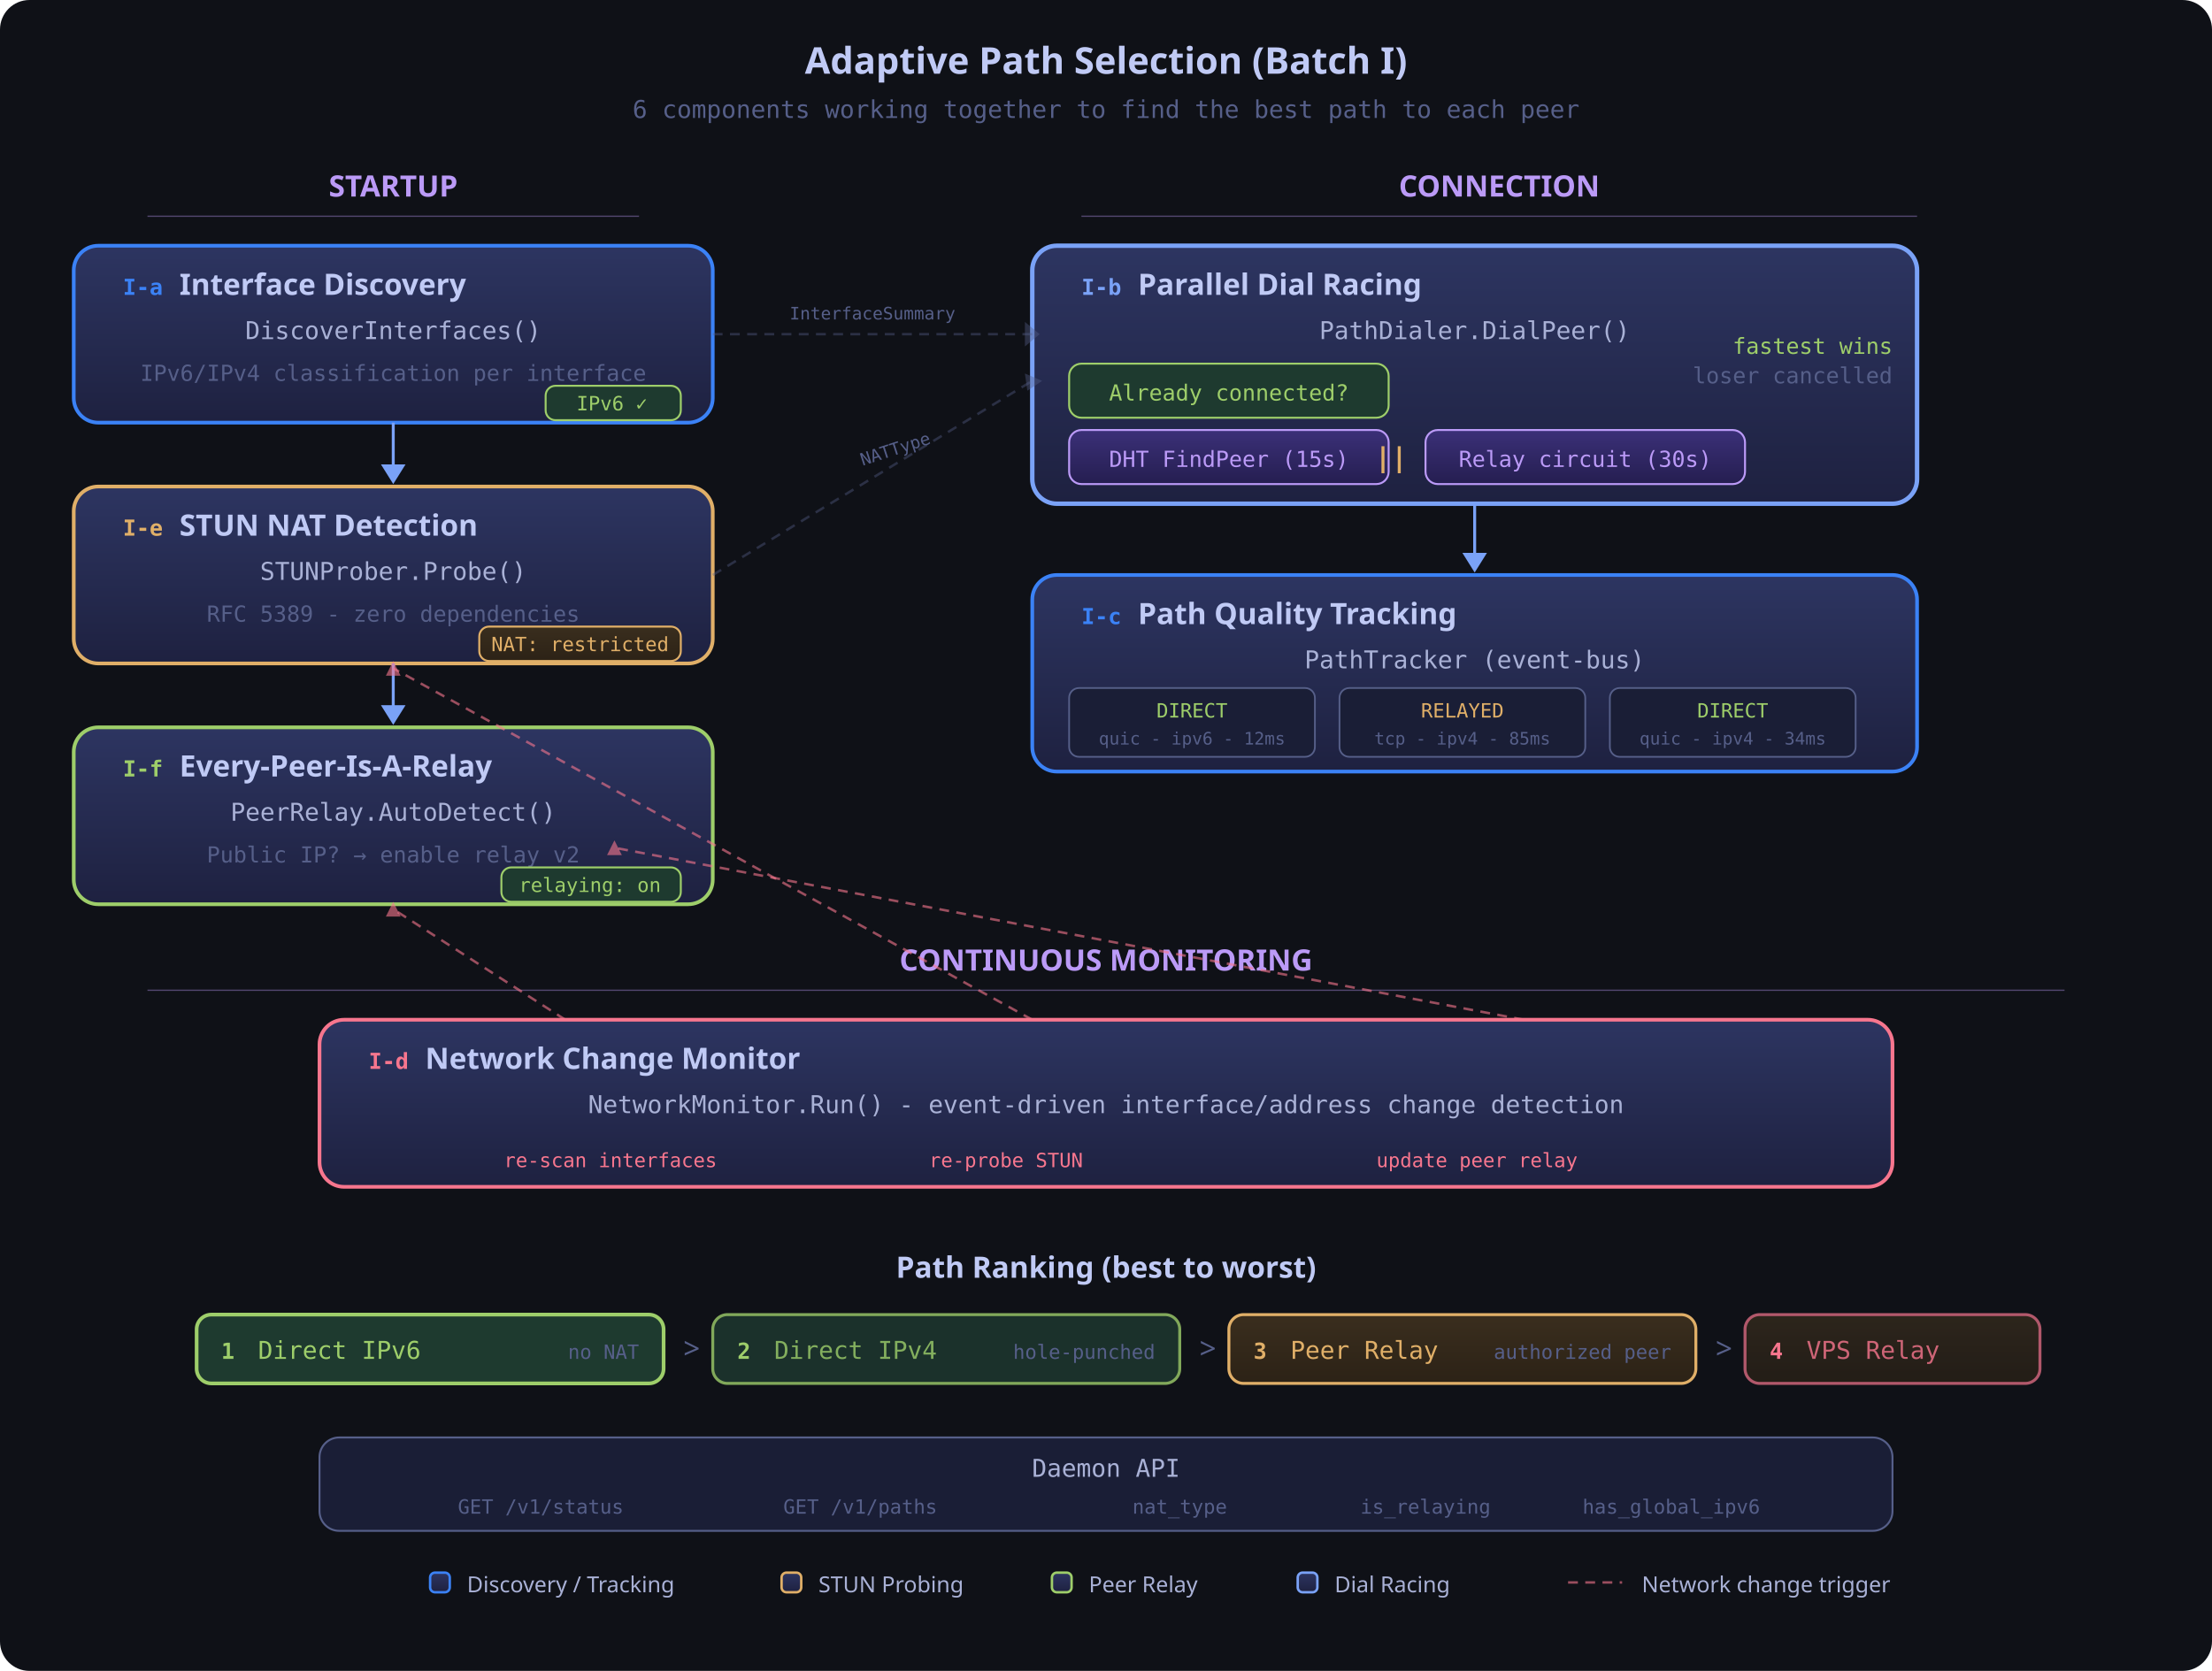
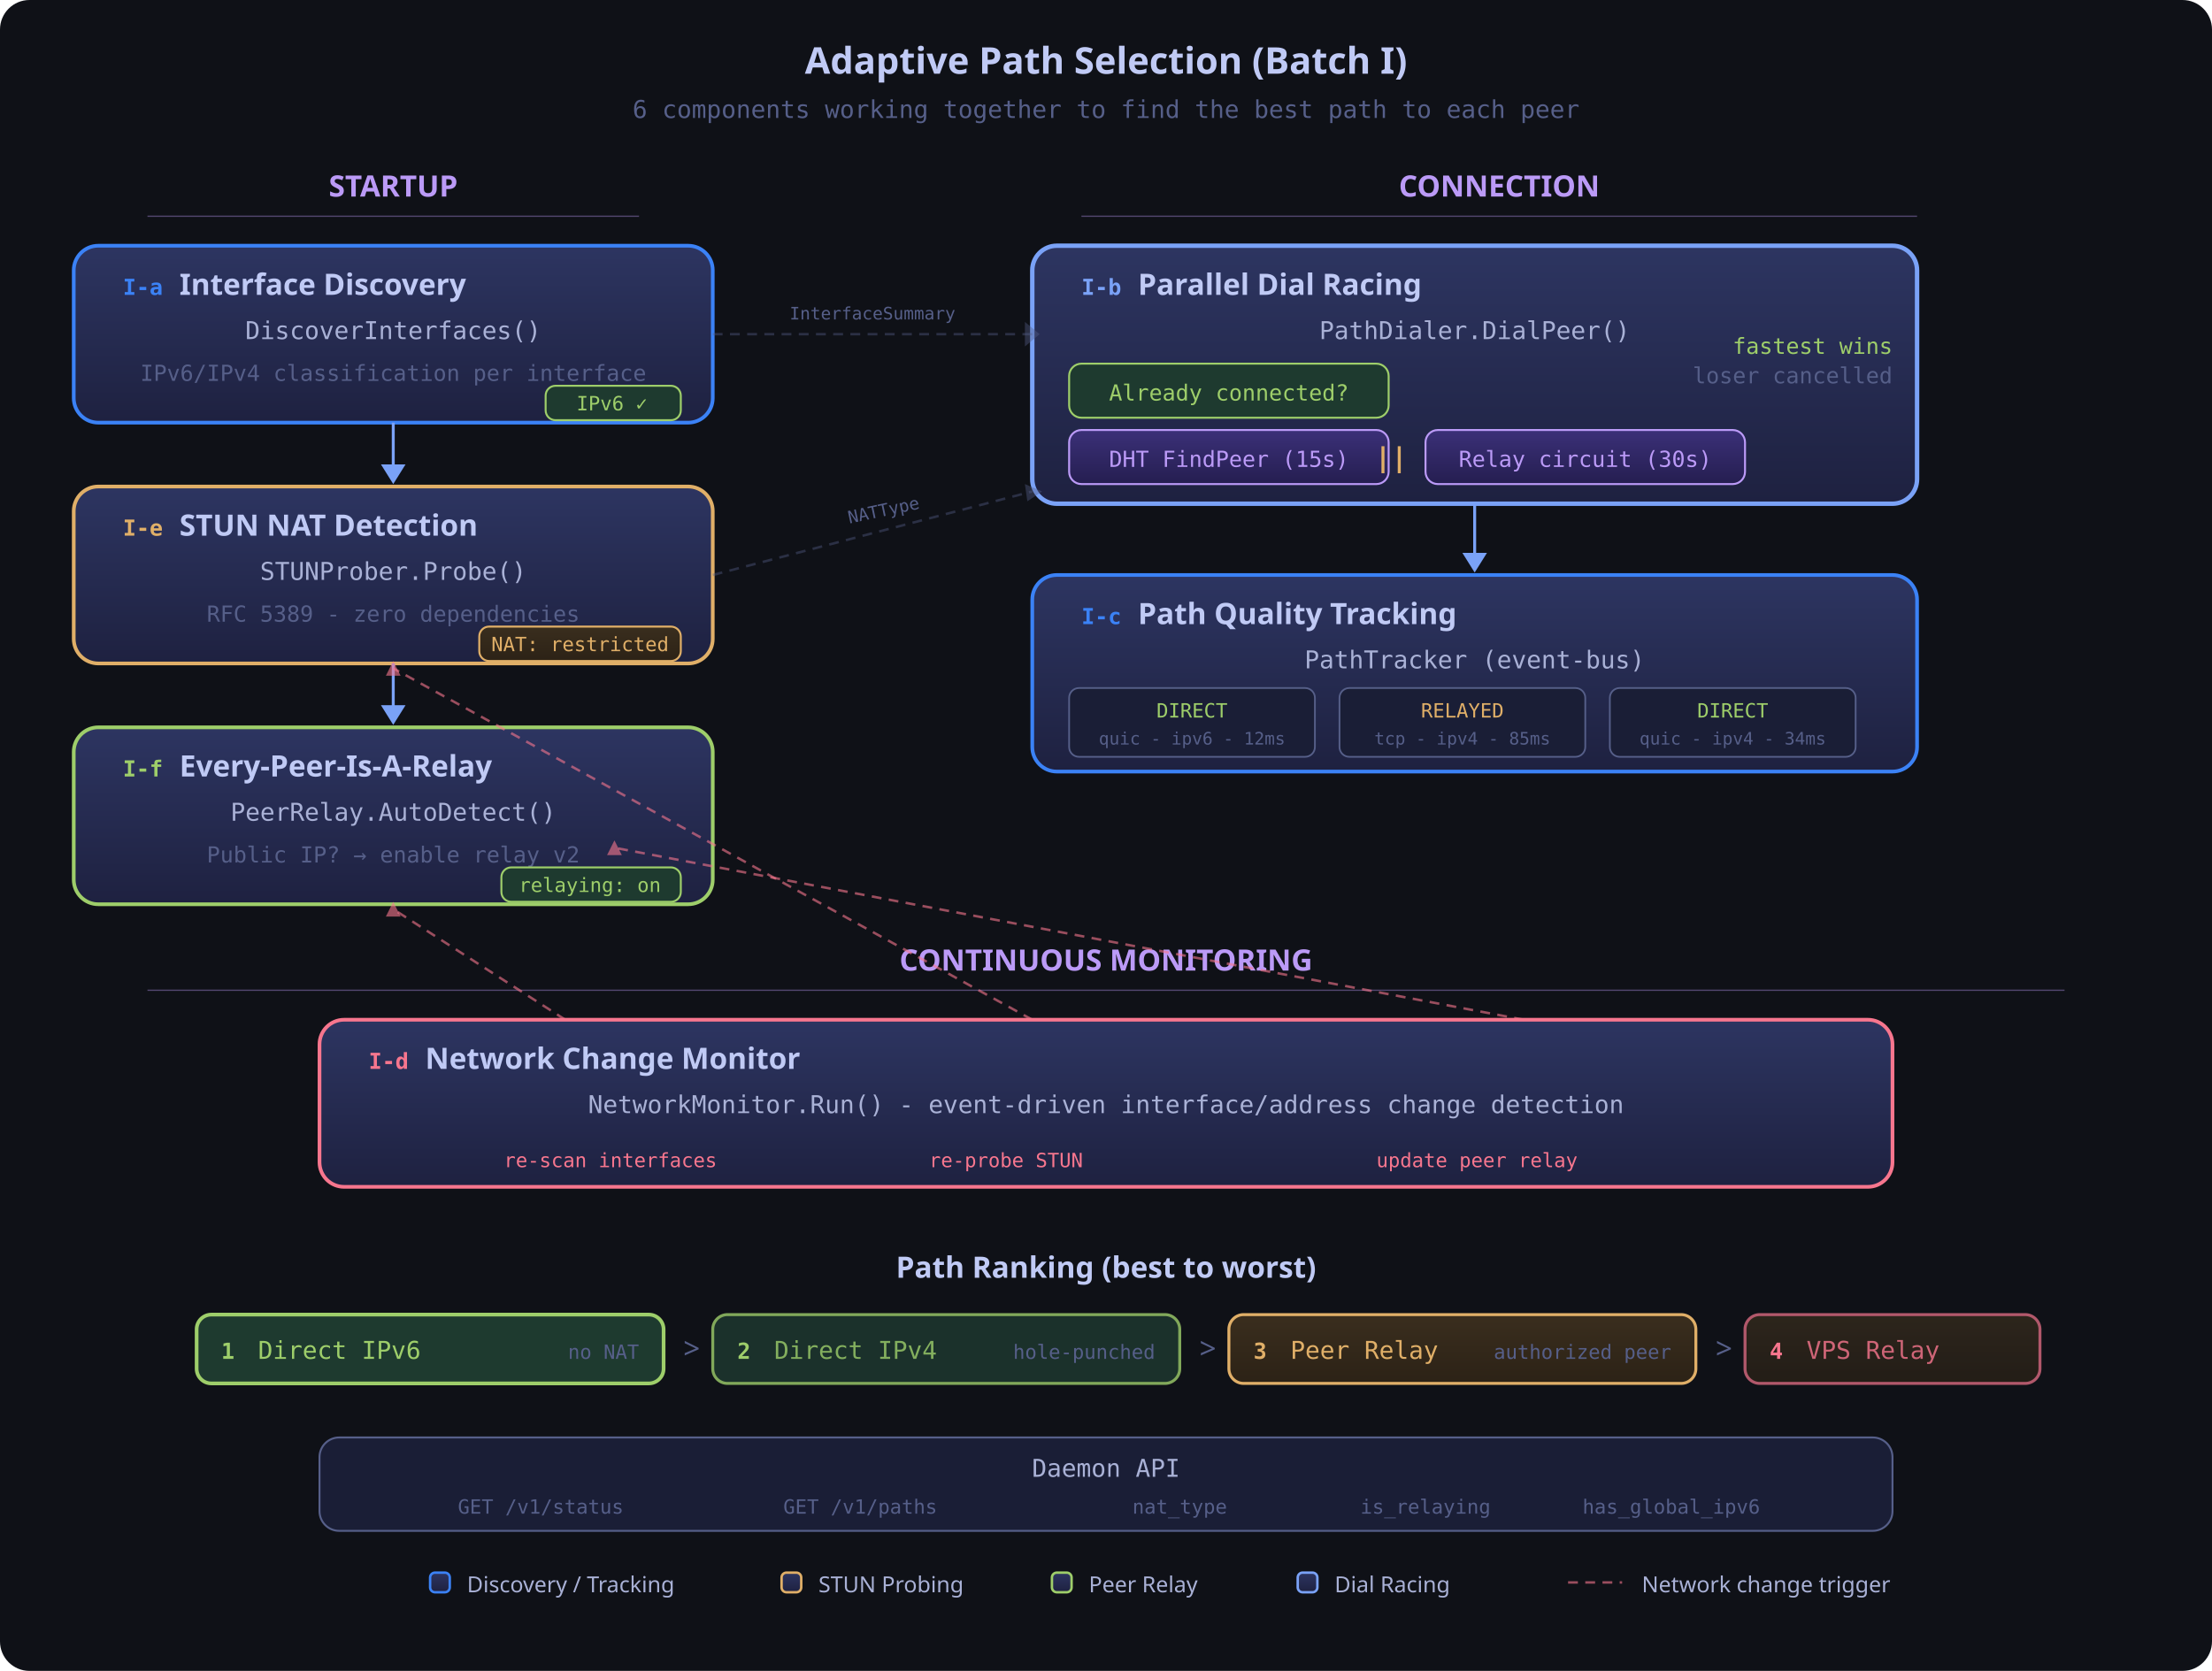
<svg xmlns="http://www.w3.org/2000/svg" viewBox="0 0 900 680" width="900" height="680">
  <defs>
    <linearGradient id="nodeFill" x1="0%" y1="0%" x2="0%" y2="100%">
      <stop offset="0%" style="stop-color:#2d3561;stop-opacity:1" />
      <stop offset="100%" style="stop-color:#1e2140;stop-opacity:1" />
    </linearGradient>
    <linearGradient id="relayFill" x1="0%" y1="0%" x2="0%" y2="100%">
      <stop offset="0%" style="stop-color:#3b3078;stop-opacity:1" />
      <stop offset="100%" style="stop-color:#251e50;stop-opacity:1" />
    </linearGradient>
    <linearGradient id="greenFill" x1="0%" y1="0%" x2="0%" y2="100%">
      <stop offset="0%" style="stop-color:#1e3a2f;stop-opacity:1" />
      <stop offset="100%" style="stop-color:#162c24;stop-opacity:1" />
    </linearGradient>
    <linearGradient id="amberFill" x1="0%" y1="0%" x2="0%" y2="100%">
      <stop offset="0%" style="stop-color:#3a2e1e;stop-opacity:1" />
      <stop offset="100%" style="stop-color:#2c2216;stop-opacity:1" />
    </linearGradient>
    <filter id="glow">
      <feGaussianBlur stdDeviation="3" result="coloredBlur" />
      <feMerge>
        <feMergeNode in="coloredBlur" />
        <feMergeNode in="SourceGraphic" />
      </feMerge>
    </filter>
  </defs>
  <rect width="900" height="680" rx="12" fill="#0f1117" />
  <text x="450" y="30" font-family="system-ui, sans-serif" font-size="15" fill="#c0caf5" text-anchor="middle" font-weight="700">Adaptive Path Selection (Batch I)</text>
  <text x="450" y="48" font-family="SF Mono, monospace" font-size="10" fill="#565f89" text-anchor="middle">6 components working together to find the best path to each peer</text>
  <text x="160" y="80" font-family="system-ui, sans-serif" font-size="12" fill="#bb9af7" text-anchor="middle" font-weight="600">STARTUP</text>
  <line x1="60" y1="88" x2="260" y2="88" stroke="#bb9af7" stroke-width="0.5" opacity="0.4" />
  <rect x="30" y="100" width="260" height="72" rx="10" fill="url(#nodeFill)" stroke="#3b82f6" stroke-width="1.5" />
  <text x="50" y="120" font-family="SF Mono, monospace" font-size="9" fill="#3b82f6" font-weight="700">I-a</text>
  <text x="73" y="120" font-family="system-ui, sans-serif" font-size="12" fill="#c0caf5" font-weight="600">Interface Discovery</text>
  <text x="160" y="138" font-family="SF Mono, monospace" font-size="10" fill="#a9b1d6" text-anchor="middle">DiscoverInterfaces()</text>
  <text x="160" y="155" font-family="SF Mono, monospace" font-size="9" fill="#565f89" text-anchor="middle">IPv6/IPv4 classification per interface</text>
  <rect x="222" y="157" width="55" height="14" rx="4" fill="#1e3a2f" stroke="#9ece6a" stroke-width="0.8" />
  <text x="249" y="167" font-family="SF Mono, monospace" font-size="8" fill="#9ece6a" text-anchor="middle">IPv6 ✓</text>
  <line x1="160" y1="172" x2="160" y2="192" stroke="#7aa2f7" stroke-width="1.2" />
  <polygon points="155,189 165,189 160,197" fill="#7aa2f7" />
  <rect x="30" y="198" width="260" height="72" rx="10" fill="url(#nodeFill)" stroke="#e0af68" stroke-width="1.5" />
  <text x="50" y="218" font-family="SF Mono, monospace" font-size="9" fill="#e0af68" font-weight="700">I-e</text>
  <text x="73" y="218" font-family="system-ui, sans-serif" font-size="12" fill="#c0caf5" font-weight="600">STUN NAT Detection</text>
  <text x="160" y="236" font-family="SF Mono, monospace" font-size="10" fill="#a9b1d6" text-anchor="middle">STUNProber.Probe()</text>
  <text x="160" y="253" font-family="SF Mono, monospace" font-size="9" fill="#565f89" text-anchor="middle">RFC 5389 - zero dependencies</text>
  <rect x="195" y="255" width="82" height="14" rx="4" fill="url(#amberFill)" stroke="#e0af68" stroke-width="0.8" />
  <text x="236" y="265" font-family="SF Mono, monospace" font-size="8" fill="#e0af68" text-anchor="middle">NAT: restricted</text>
  <line x1="160" y1="270" x2="160" y2="290" stroke="#7aa2f7" stroke-width="1.2" />
  <polygon points="155,287 165,287 160,295" fill="#7aa2f7" />
  <rect x="30" y="296" width="260" height="72" rx="10" fill="url(#nodeFill)" stroke="#9ece6a" stroke-width="1.5" />
  <text x="50" y="316" font-family="SF Mono, monospace" font-size="9" fill="#9ece6a" font-weight="700">I-f</text>
  <text x="73" y="316" font-family="system-ui, sans-serif" font-size="12" fill="#c0caf5" font-weight="600">Every-Peer-Is-A-Relay</text>
  <text x="160" y="334" font-family="SF Mono, monospace" font-size="10" fill="#a9b1d6" text-anchor="middle">PeerRelay.AutoDetect()</text>
  <text x="160" y="351" font-family="SF Mono, monospace" font-size="9" fill="#565f89" text-anchor="middle">Public IP? → enable relay v2</text>
  <rect x="204" y="353" width="73" height="14" rx="4" fill="#1e3a2f" stroke="#9ece6a" stroke-width="0.8" />
  <text x="240" y="363" font-family="SF Mono, monospace" font-size="8" fill="#9ece6a" text-anchor="middle">relaying: on</text>
  <text x="610" y="80" font-family="system-ui, sans-serif" font-size="12" fill="#bb9af7" text-anchor="middle" font-weight="600">CONNECTION</text>
  <line x1="440" y1="88" x2="780" y2="88" stroke="#bb9af7" stroke-width="0.5" opacity="0.4" />
  <rect x="420" y="100" width="360" height="105" rx="10" fill="url(#nodeFill)" stroke="#7aa2f7" stroke-width="1.8" />
  <text x="440" y="120" font-family="SF Mono, monospace" font-size="9" fill="#7aa2f7" font-weight="700">I-b</text>
  <text x="463" y="120" font-family="system-ui, sans-serif" font-size="12" fill="#c0caf5" font-weight="600">Parallel Dial Racing</text>
  <text x="600" y="138" font-family="SF Mono, monospace" font-size="10" fill="#a9b1d6" text-anchor="middle">PathDialer.DialPeer()</text>
  <rect x="435" y="148" width="130" height="22" rx="5" fill="#1e3a2f" stroke="#9ece6a" stroke-width="0.8" />
  <text x="500" y="163" font-family="SF Mono, monospace" font-size="9" fill="#9ece6a" text-anchor="middle">Already connected?</text>
  <rect x="435" y="175" width="130" height="22" rx="5" fill="url(#relayFill)" stroke="#bb9af7" stroke-width="0.8" />
  <text x="500" y="190" font-family="SF Mono, monospace" font-size="9" fill="#bb9af7" text-anchor="middle">DHT FindPeer (15s)</text>
  <rect x="580" y="175" width="130" height="22" rx="5" fill="url(#relayFill)" stroke="#bb9af7" stroke-width="0.8" />
  <text x="645" y="190" font-family="SF Mono, monospace" font-size="9" fill="#bb9af7" text-anchor="middle">Relay circuit (30s)</text>
  <text x="566" y="190" font-family="SF Mono, monospace" font-size="11" fill="#e0af68" text-anchor="middle" font-weight="700">||</text>
  <line x1="600" y1="205" x2="600" y2="228" stroke="#7aa2f7" stroke-width="1.2" />
  <polygon points="595,225 605,225 600,233" fill="#7aa2f7" />
  <text x="770" y="144" font-family="SF Mono, monospace" font-size="9" fill="#9ece6a" text-anchor="end">fastest wins</text>
  <text x="770" y="156" font-family="SF Mono, monospace" font-size="9" fill="#565f89" text-anchor="end">loser cancelled</text>
  <rect x="420" y="234" width="360" height="80" rx="10" fill="url(#nodeFill)" stroke="#3b82f6" stroke-width="1.5" />
  <text x="440" y="254" font-family="SF Mono, monospace" font-size="9" fill="#3b82f6" font-weight="700">I-c</text>
  <text x="463" y="254" font-family="system-ui, sans-serif" font-size="12" fill="#c0caf5" font-weight="600">Path Quality Tracking</text>
  <text x="600" y="272" font-family="SF Mono, monospace" font-size="10" fill="#a9b1d6" text-anchor="middle">PathTracker (event-bus)</text>
  <rect x="435" y="280" width="100" height="28" rx="4" fill="#1a1e36" stroke="#565f89" stroke-width="0.7" />
  <text x="485" y="292" font-family="SF Mono, monospace" font-size="8" fill="#9ece6a" text-anchor="middle">DIRECT</text>
  <text x="485" y="303" font-family="SF Mono, monospace" font-size="7" fill="#565f89" text-anchor="middle">quic - ipv6 - 12ms</text>
  <rect x="545" y="280" width="100" height="28" rx="4" fill="#1a1e36" stroke="#565f89" stroke-width="0.7" />
  <text x="595" y="292" font-family="SF Mono, monospace" font-size="8" fill="#e0af68" text-anchor="middle">RELAYED</text>
  <text x="595" y="303" font-family="SF Mono, monospace" font-size="7" fill="#565f89" text-anchor="middle">tcp - ipv4 - 85ms</text>
  <rect x="655" y="280" width="100" height="28" rx="4" fill="#1a1e36" stroke="#565f89" stroke-width="0.7" />
  <text x="705" y="292" font-family="SF Mono, monospace" font-size="8" fill="#9ece6a" text-anchor="middle">DIRECT</text>
  <text x="705" y="303" font-family="SF Mono, monospace" font-size="7" fill="#565f89" text-anchor="middle">quic - ipv4 - 34ms</text>
  <text x="450" y="395" font-family="system-ui, sans-serif" font-size="12" fill="#bb9af7" text-anchor="middle" font-weight="600">CONTINUOUS MONITORING</text>
  <line x1="60" y1="403" x2="840" y2="403" stroke="#bb9af7" stroke-width="0.5" opacity="0.4" />
  <rect x="130" y="415" width="640" height="68" rx="10" fill="url(#nodeFill)" stroke="#f7768e" stroke-width="1.5" />
  <text x="150" y="435" font-family="SF Mono, monospace" font-size="9" fill="#f7768e" font-weight="700">I-d</text>
  <text x="173" y="435" font-family="system-ui, sans-serif" font-size="12" fill="#c0caf5" font-weight="600">Network Change Monitor</text>
  <text x="450" y="453" font-family="SF Mono, monospace" font-size="10" fill="#a9b1d6" text-anchor="middle">NetworkMonitor.Run() - event-driven interface/address change detection</text>
  <text x="205" y="475" font-family="SF Mono, monospace" font-size="8" fill="#f7768e">re-scan interfaces</text>
  <text x="378" y="475" font-family="SF Mono, monospace" font-size="8" fill="#f7768e">re-probe STUN</text>
  <text x="560" y="475" font-family="SF Mono, monospace" font-size="8" fill="#f7768e">update peer relay</text>
  <line x1="230" y1="415" x2="160" y2="370" stroke="#f7768e" stroke-width="1" stroke-dasharray="4,3" opacity="0.6" />
  <polygon points="157,373 163,373 160,367" fill="#f7768e" opacity="0.6" />
  <line x1="420" y1="415" x2="160" y2="272" stroke="#f7768e" stroke-width="1" stroke-dasharray="4,3" opacity="0.6" />
  <polygon points="157,275 163,275 160,269" fill="#f7768e" opacity="0.6" />
  <line x1="620" y1="415" x2="250" y2="345" stroke="#f7768e" stroke-width="1" stroke-dasharray="4,3" opacity="0.6" />
  <polygon points="247,348 253,348 250,342" fill="#f7768e" opacity="0.6" />
  <text x="450" y="520" font-family="system-ui, sans-serif" font-size="12" fill="#c0caf5" text-anchor="middle" font-weight="600">Path Ranking (best to worst)</text>
  <rect x="80" y="535" width="190" height="28" rx="6" fill="#1e3a2f" stroke="#9ece6a" stroke-width="1.5" />
  <text x="90" y="553" font-family="SF Mono, monospace" font-size="9" fill="#9ece6a" font-weight="700">1</text>
  <text x="105" y="553" font-family="SF Mono, monospace" font-size="10" fill="#9ece6a">Direct IPv6</text>
  <text x="260" y="553" font-family="SF Mono, monospace" font-size="8" fill="#565f89" text-anchor="end">no NAT</text>
  <rect x="290" y="535" width="190" height="28" rx="6" fill="#1e3a2f" stroke="#9ece6a" stroke-width="1.2" opacity="0.8" />
  <text x="300" y="553" font-family="SF Mono, monospace" font-size="9" fill="#9ece6a" font-weight="700">2</text>
  <text x="315" y="553" font-family="SF Mono, monospace" font-size="10" fill="#9ece6a" opacity="0.8">Direct IPv4</text>
  <text x="470" y="553" font-family="SF Mono, monospace" font-size="8" fill="#565f89" text-anchor="end">hole-punched</text>
  <rect x="500" y="535" width="190" height="28" rx="6" fill="url(#amberFill)" stroke="#e0af68" stroke-width="1.2" />
  <text x="510" y="553" font-family="SF Mono, monospace" font-size="9" fill="#e0af68" font-weight="700">3</text>
  <text x="525" y="553" font-family="SF Mono, monospace" font-size="10" fill="#e0af68">Peer Relay</text>
  <text x="680" y="553" font-family="SF Mono, monospace" font-size="8" fill="#565f89" text-anchor="end">authorized peer</text>
  <rect x="710" y="535" width="120" height="28" rx="6" fill="url(#amberFill)" stroke="#f7768e" stroke-width="1.2" opacity="0.7" />
  <text x="720" y="553" font-family="SF Mono, monospace" font-size="9" fill="#f7768e" font-weight="700">4</text>
  <text x="735" y="553" font-family="SF Mono, monospace" font-size="10" fill="#f7768e" opacity="0.8">VPS Relay</text>
  <text x="278" y="553" font-family="system-ui, sans-serif" font-size="12" fill="#565f89">&gt;</text>
  <text x="488" y="553" font-family="system-ui, sans-serif" font-size="12" fill="#565f89">&gt;</text>
  <text x="698" y="553" font-family="system-ui, sans-serif" font-size="12" fill="#565f89">&gt;</text>
  <rect x="130" y="585" width="640" height="38" rx="8" fill="#1a1e36" stroke="#565f89" stroke-width="0.8" />
  <text x="450" y="601" font-family="SF Mono, monospace" font-size="10" fill="#a9b1d6" text-anchor="middle">Daemon API</text>
  <text x="220" y="616" font-family="SF Mono, monospace" font-size="8" fill="#565f89" text-anchor="middle">GET /v1/status</text>
  <text x="350" y="616" font-family="SF Mono, monospace" font-size="8" fill="#565f89" text-anchor="middle">GET /v1/paths</text>
  <text x="480" y="616" font-family="SF Mono, monospace" font-size="8" fill="#565f89" text-anchor="middle">nat_type</text>
  <text x="580" y="616" font-family="SF Mono, monospace" font-size="8" fill="#565f89" text-anchor="middle">is_relaying</text>
  <text x="680" y="616" font-family="SF Mono, monospace" font-size="8" fill="#565f89" text-anchor="middle">has_global_ipv6</text>
  <rect x="175" y="640" width="8" height="8" rx="2" fill="url(#nodeFill)" stroke="#3b82f6" stroke-width="1" />
  <text x="190" y="648" font-family="system-ui, sans-serif" font-size="9" fill="#a9b1d6">Discovery / Tracking</text>
  <rect x="318" y="640" width="8" height="8" rx="2" fill="url(#nodeFill)" stroke="#e0af68" stroke-width="1" />
  <text x="333" y="648" font-family="system-ui, sans-serif" font-size="9" fill="#a9b1d6">STUN Probing</text>
  <rect x="428" y="640" width="8" height="8" rx="2" fill="url(#nodeFill)" stroke="#9ece6a" stroke-width="1" />
  <text x="443" y="648" font-family="system-ui, sans-serif" font-size="9" fill="#a9b1d6">Peer Relay</text>
  <rect x="528" y="640" width="8" height="8" rx="2" fill="url(#nodeFill)" stroke="#7aa2f7" stroke-width="1" />
  <text x="543" y="648" font-family="system-ui, sans-serif" font-size="9" fill="#a9b1d6">Dial Racing</text>
  <line x1="638" y1="644" x2="660" y2="644" stroke="#f7768e" stroke-width="1" stroke-dasharray="4,3" opacity="0.6" />
  <text x="668" y="648" font-family="system-ui, sans-serif" font-size="9" fill="#a9b1d6">Network change trigger</text>
  <line x1="290" y1="136" x2="420" y2="136" stroke="#565f89" stroke-width="1" stroke-dasharray="4,3" opacity="0.4" />
  <polygon points="417,131 417,141 423,136" fill="#565f89" opacity="0.4" />
  <text x="355" y="130" font-family="SF Mono, monospace" font-size="7" fill="#565f89" text-anchor="middle">InterfaceSummary</text>
-   <line x1="290" y1="234" x2="420" y2="155" stroke="#565f89" stroke-width="1" stroke-dasharray="4,3" opacity="0.4" />
-   <polygon points="417,152 418,159 424,155" fill="#565f89" opacity="0.4" />
-   <text x="365" y="185" font-family="SF Mono, monospace" font-size="7" fill="#565f89" text-anchor="middle" transform="rotate(-18, 365, 185)">NATType</text>
+   <line x1="290" y1="234" x2="420" y2="200" stroke="#565f89" stroke-width="1" stroke-dasharray="4,3" opacity="0.4" />
+   <polygon points="417,197 418,204 424,200" fill="#565f89" opacity="0.4" />
+   <text x="360" y="210" font-family="SF Mono, monospace" font-size="7" fill="#565f89" text-anchor="middle" transform="rotate(-12, 360, 210)">NATType</text>
</svg>
